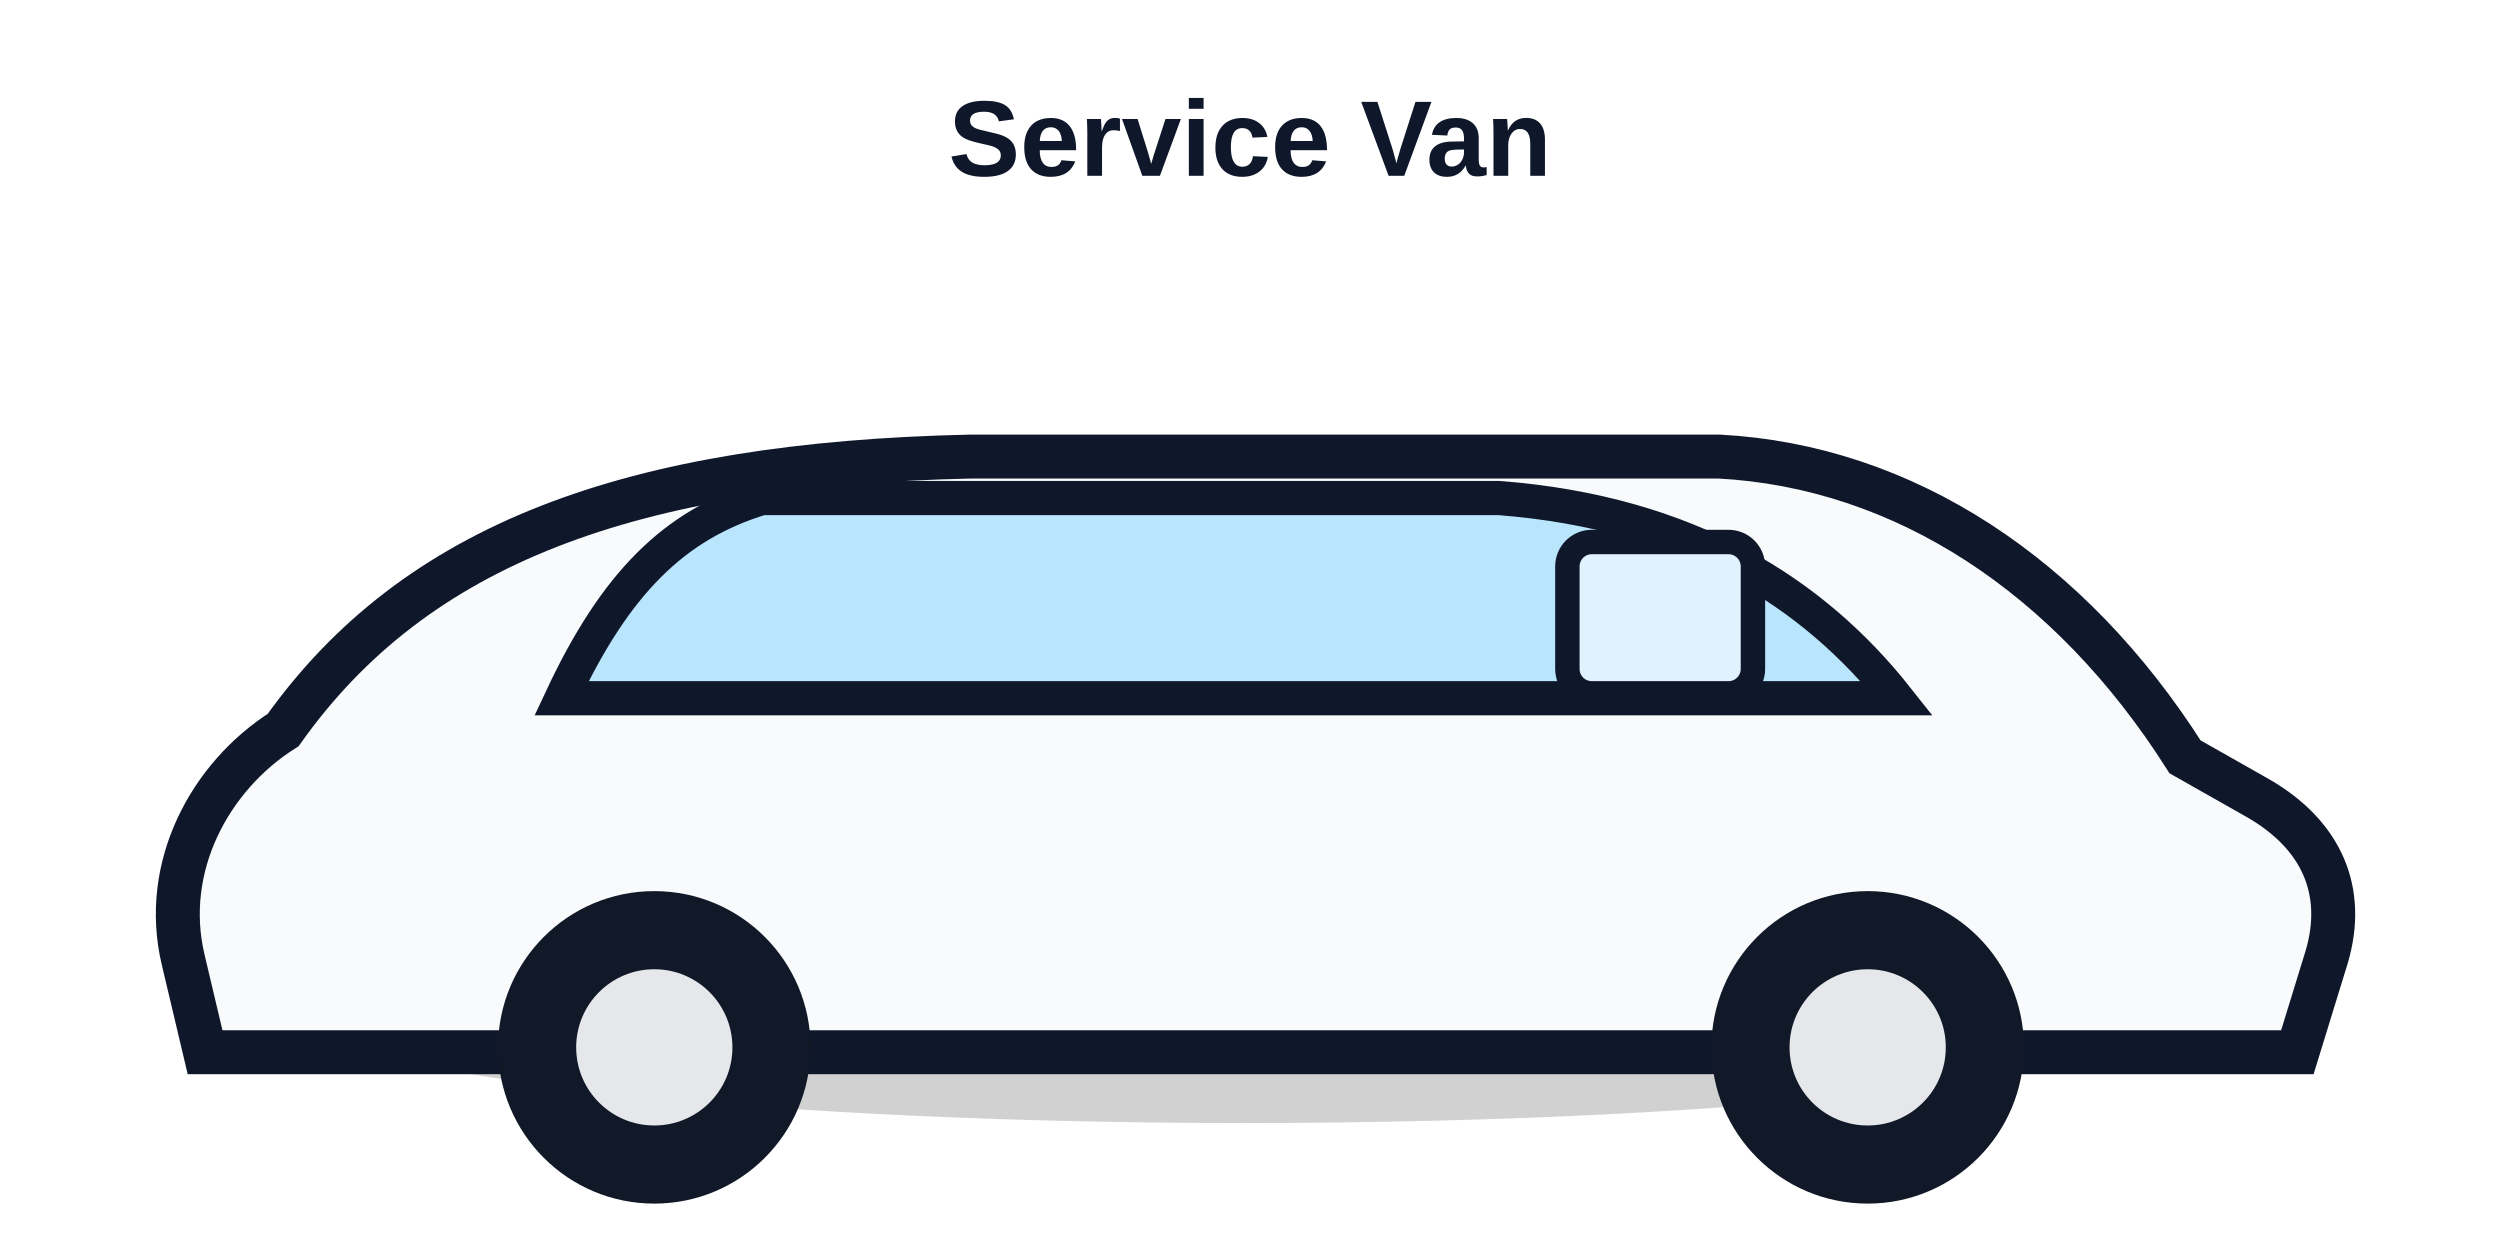
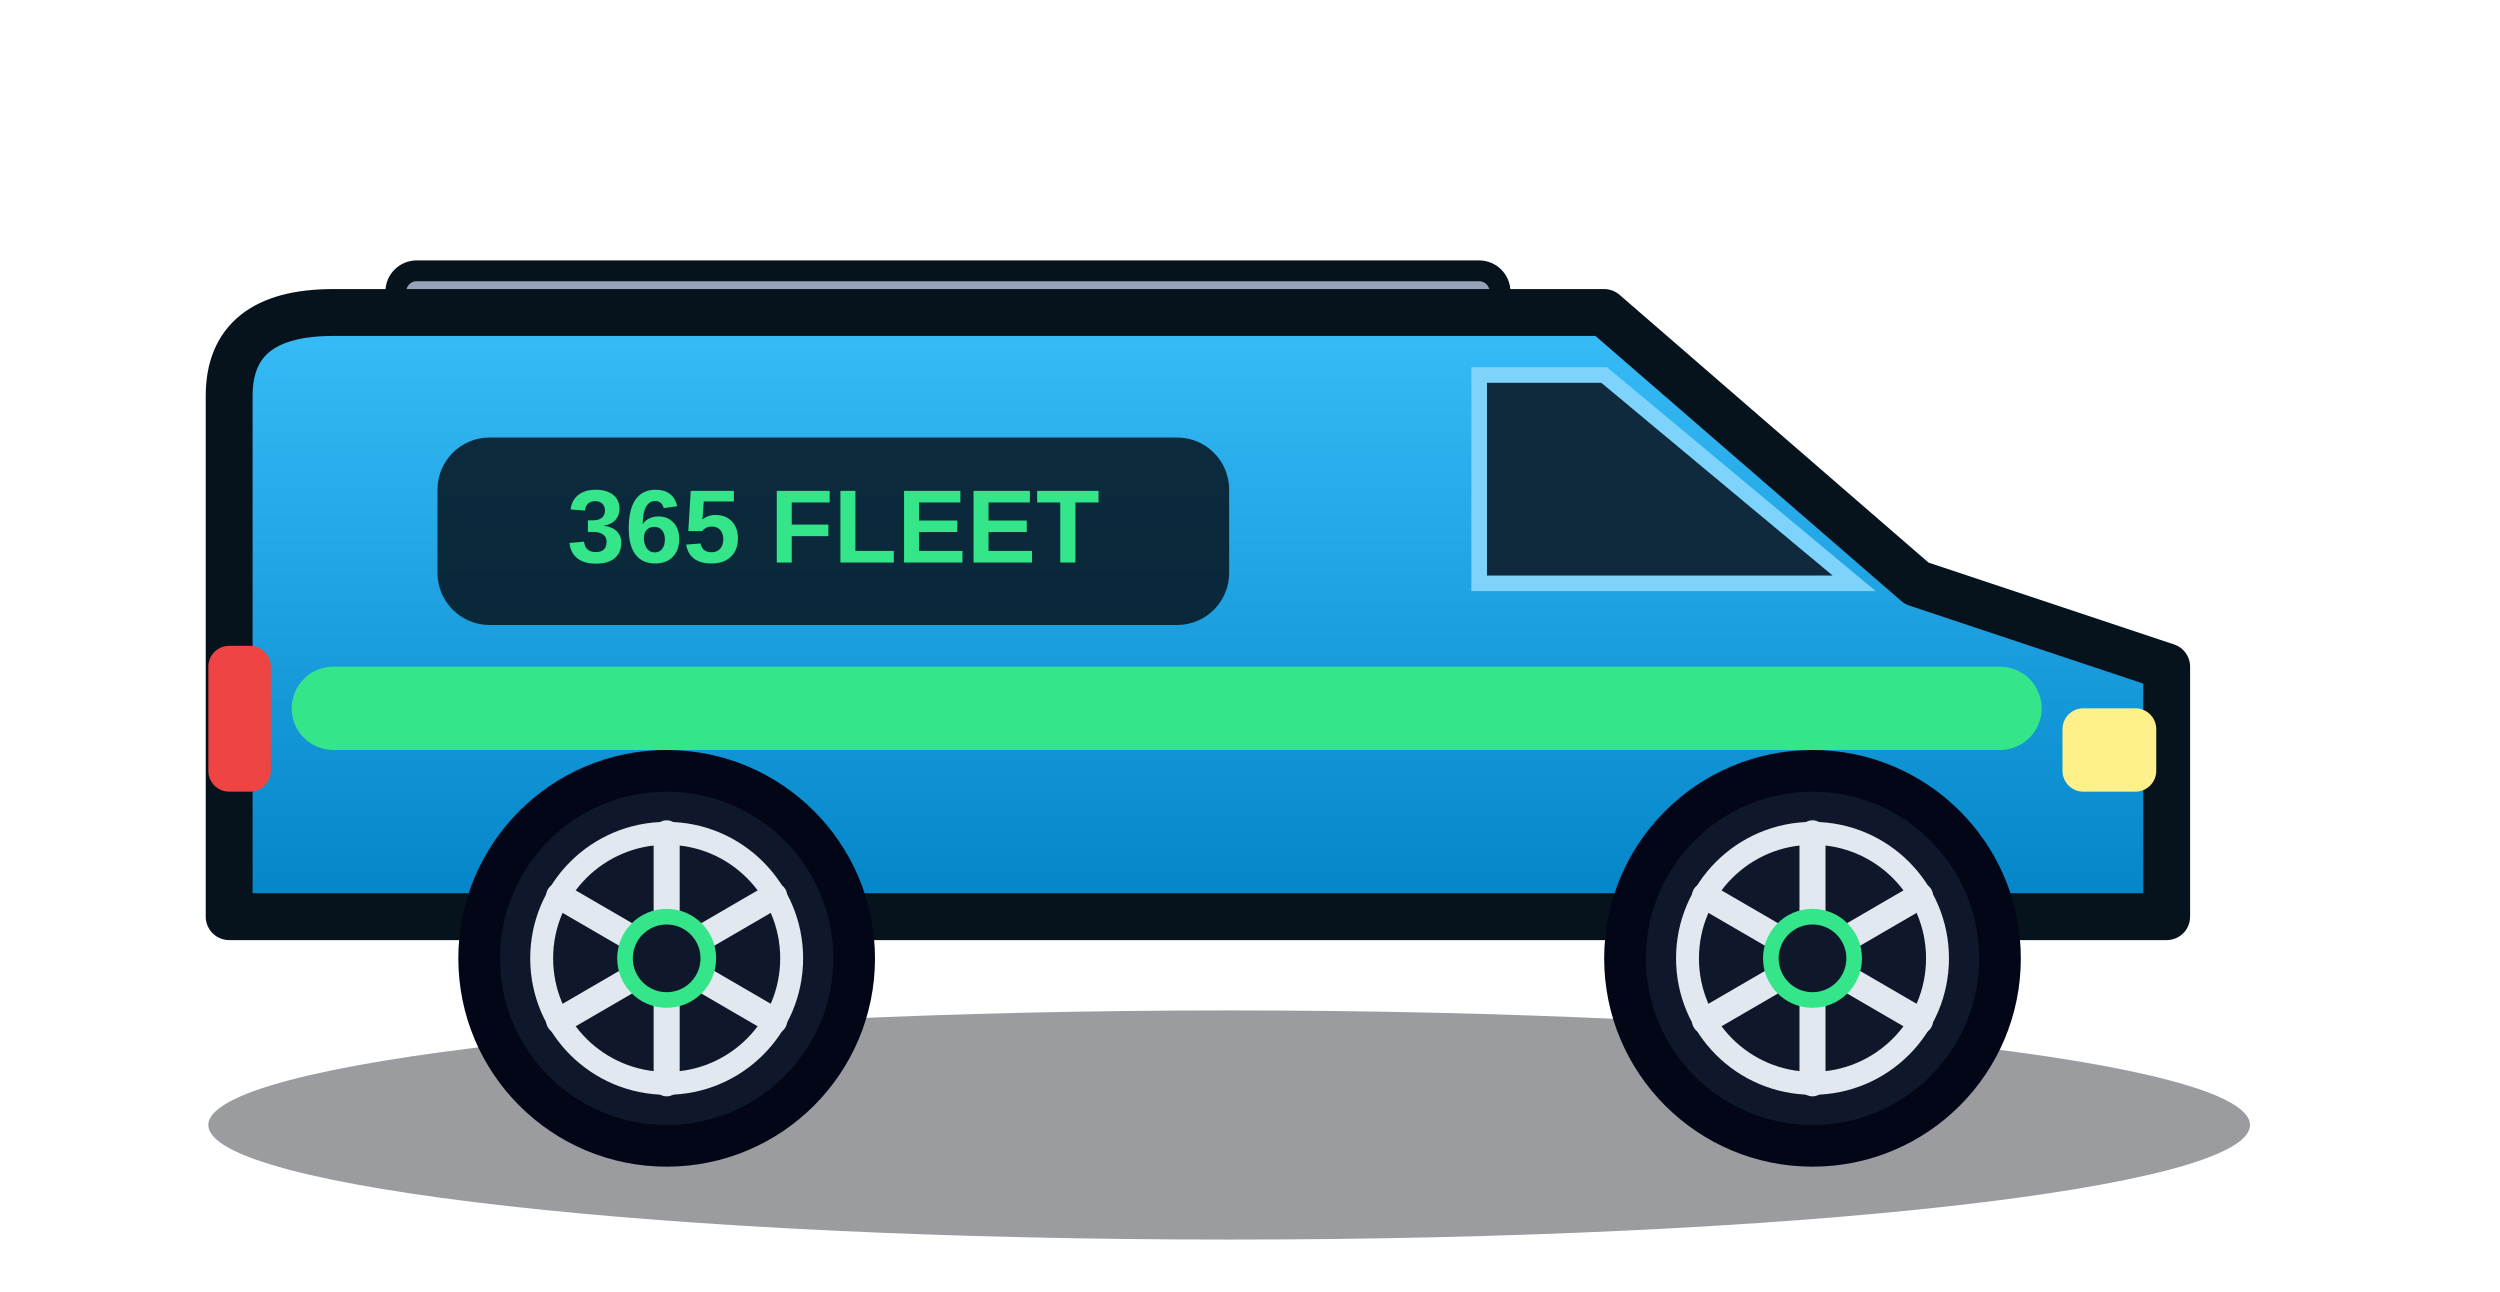
- <svg xmlns="http://www.w3.org/2000/svg" viewBox="0 0 1024 512">
-   <rect width="1024" height="512" fill="none" />
-   <ellipse cx="510" cy="412" rx="390" ry="48" fill="rgba(0,0,0,.18)" />
-   <path d="M116 299c54-76 142-109 282-112h306c76 4 144 49 191 123l30 17c26 15 36 38 28 65l-12 39H84l-9-38c-9-38 11-75 41-94z" fill="#f8fafc" stroke="#0f172a" stroke-width="18" />
-   <path d="M312 204h302c78 6 129 39 163 82H230c22-47 46-71 82-82z" fill="#bae6fd" stroke="#0f172a" stroke-width="14" />
-   <rect x="642" y="222" width="76" height="62" rx="10" fill="#e0f2fe" stroke="#0f172a" stroke-width="10" />
-   <circle cx="268" cy="429" r="64" fill="#111827" />
-   <circle cx="268" cy="429" r="32" fill="#e5e7eb" />
-   <circle cx="765" cy="429" r="64" fill="#111827" />
-   <circle cx="765" cy="429" r="32" fill="#e5e7eb" />
-   <text x="512" y="72" text-anchor="middle" font-family="Arial" font-size="44" font-weight="900" fill="#0f172a">Service Van</text>
+ <svg xmlns="http://www.w3.org/2000/svg" width="240" height="124" viewBox="0 0 240 124" role="img" aria-label="North American 365 Fleet Transit Van (North American Market)">
+   <defs>
+     <linearGradient id="body_na_transit_van" x1="0" y1="0" x2="0" y2="1">
+       <stop offset="0%" stop-color="#38bdf8" />
+       <stop offset="100%" stop-color="#0284c7" />
+     </linearGradient>
+   </defs>
+   <ellipse cx="118" cy="108" rx="98" ry="11" fill="#020810" opacity="0.40" />
+   <rect x="38" y="26" width="106" height="5" rx="2" fill="#94a3b8" stroke="#06131d" stroke-width="2" />
+   <path d="M22 88 V38 Q22 30 32 30 H154 L184 56 L208 64 V88 H22 Z" fill="url(#body_na_transit_van)" stroke="#06131d" stroke-width="4.5" stroke-linejoin="round" />
+   <polygon points="142,36 154,36 178,56 142,56" fill="#0f293d" stroke="#7dd3fc" stroke-width="1.5" />
+   <rect x="28" y="64" width="168" height="8" rx="4" fill="#35e58a" />
+   <rect x="42" y="42" width="76" height="18" rx="5" fill="#06131d" opacity="0.85" />
+   <text x="80" y="54" text-anchor="middle" font-family="Arial, sans-serif" font-weight="900" font-size="10" fill="#35e58a">365 FLEET</text>
+   <rect x="198" y="68" width="9" height="8" rx="2" fill="#fef08a" />
+   <rect x="20" y="62" width="6" height="14" rx="2" fill="#ef4444" />
+   <g transform="translate(64, 92)">
+     <circle r="20" fill="#020617" />
+     <circle r="13" fill="#1e293b" stroke="#475569" stroke-width="1.5" />
+     <path d="M-12 -6 A 13 13 0 0 1 -12 6" fill="none" stroke="#38bdf8" stroke-width="4" stroke-linecap="round" />
+     <circle r="17" fill="#0f172a" stroke="#020617" stroke-width="2" />
+     <circle r="12" fill="none" stroke="#e2e8f0" stroke-width="2.2" />
+     <g stroke="#e2e8f0" stroke-width="2.5" stroke-linecap="round">
+       <line x1="0" y1="-12" x2="0" y2="12" />
+       <line x1="-10.32" y1="-6" x2="10.32" y2="6" />
+       <line x1="10.32" y1="-6" x2="-10.32" y2="6" />
+     </g>
+     <circle r="4" fill="#0f172a" stroke="#35e58a" stroke-width="1.5" />
+   </g>
+   <g transform="translate(174, 92)">
+     <circle r="20" fill="#020617" />
+     <circle r="13" fill="#1e293b" stroke="#475569" stroke-width="1.5" />
+     <path d="M-12 -6 A 13 13 0 0 1 -12 6" fill="none" stroke="#38bdf8" stroke-width="4" stroke-linecap="round" />
+     <circle r="17" fill="#0f172a" stroke="#020617" stroke-width="2" />
+     <circle r="12" fill="none" stroke="#e2e8f0" stroke-width="2.2" />
+     <g stroke="#e2e8f0" stroke-width="2.5" stroke-linecap="round">
+       <line x1="0" y1="-12" x2="0" y2="12" />
+       <line x1="-10.32" y1="-6" x2="10.32" y2="6" />
+       <line x1="10.32" y1="-6" x2="-10.32" y2="6" />
+     </g>
+     <circle r="4" fill="#0f172a" stroke="#35e58a" stroke-width="1.5" />
+   </g>
</svg>
